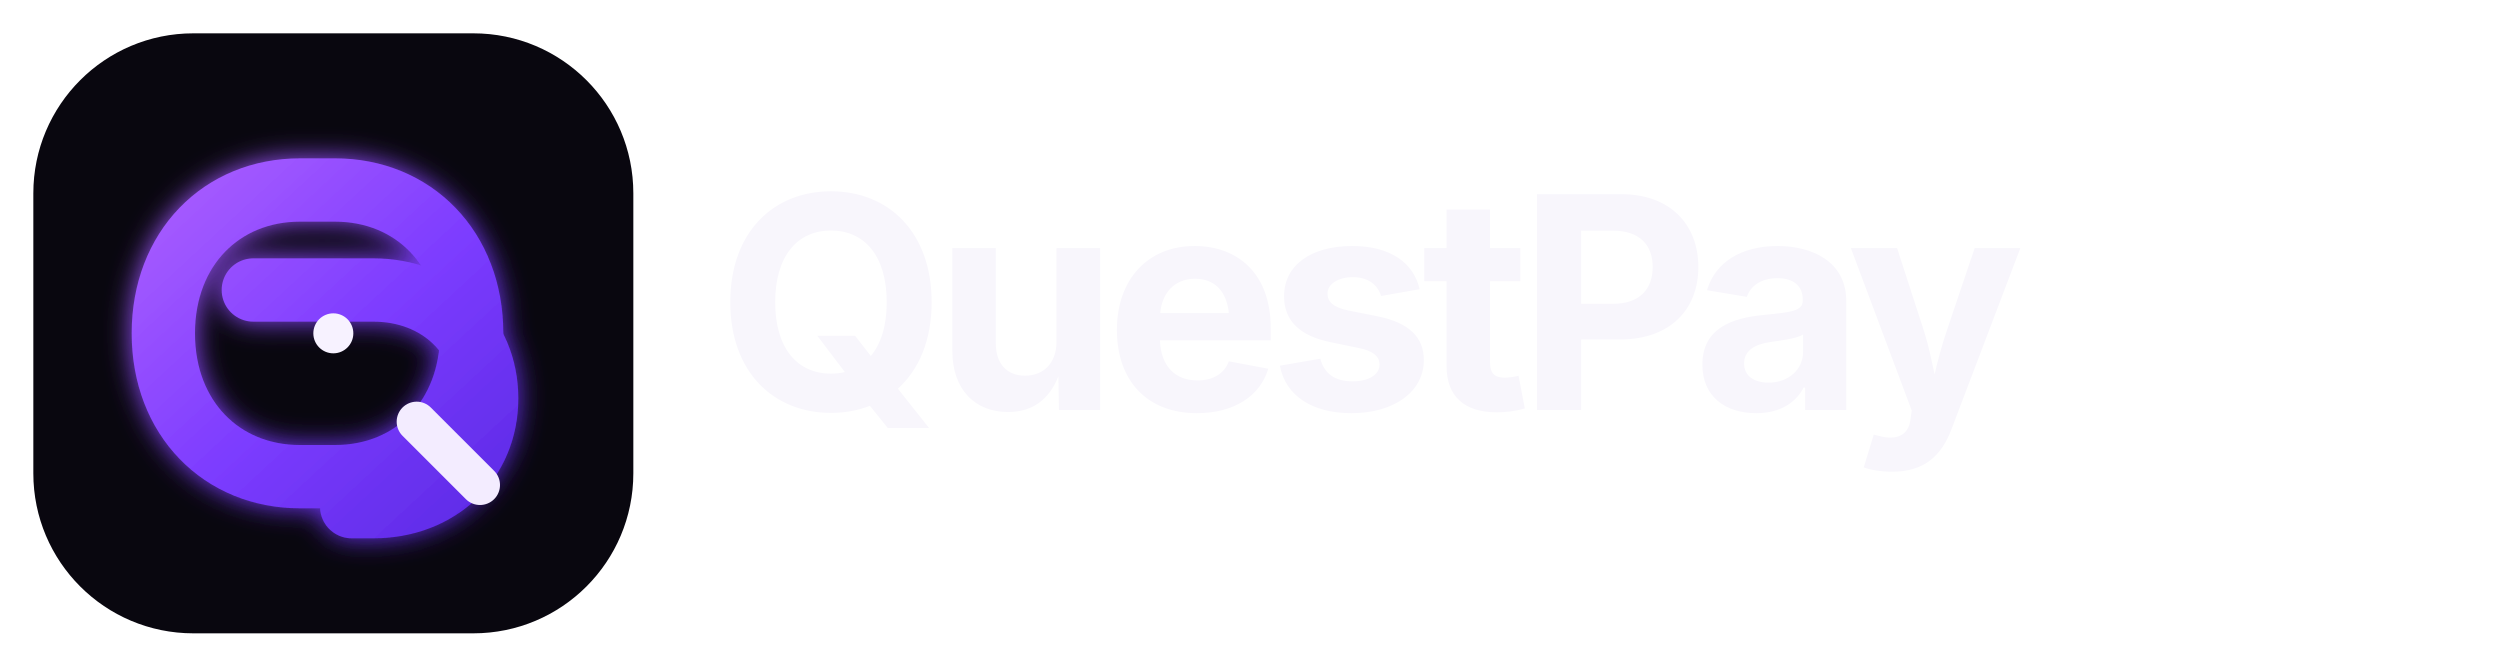
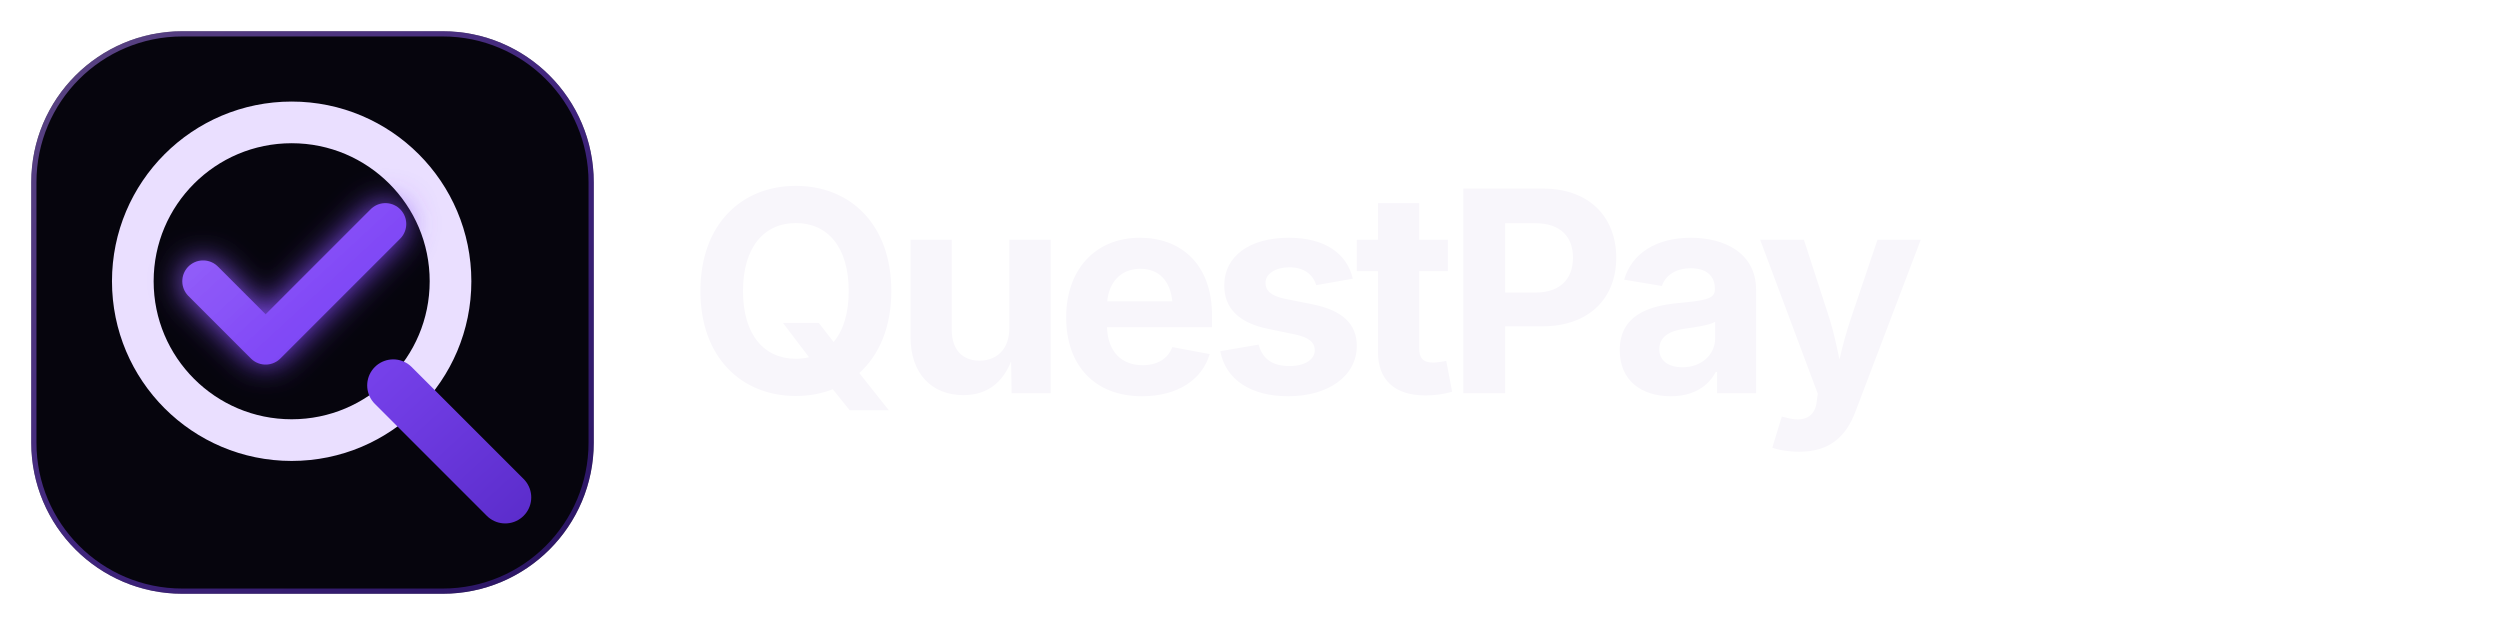
- <svg xmlns="http://www.w3.org/2000/svg" width="1500" height="400" viewBox="0 0 1500 400">
+ <svg xmlns="http://www.w3.org/2000/svg" width="960" height="240" viewBox="0 0 960 240" fill="none">
  <defs>
-     <linearGradient id="g" x1="56" y1="46" x2="332" y2="344" gradientUnits="userSpaceOnUse">
-       <stop stop-color="#B768FF" />
-       <stop offset=".48" stop-color="#7C3CFF" />
-       <stop offset="1" stop-color="#4C20D8" />
+     <linearGradient id="g" x1="22" y1="18" x2="208" y2="220" gradientUnits="userSpaceOnUse">
+       <stop stop-color="#B487FF" />
+       <stop offset="0.52" stop-color="#8048F6" />
+       <stop offset="1" stop-color="#5528C4" />
    </linearGradient>
-     <filter id="glow" x="-30%" y="-30%" width="160%" height="160%">
-       <feGaussianBlur stdDeviation="8" result="b" />
+     <filter id="glow" x="-80%" y="-80%" width="260%" height="260%">
+       <feGaussianBlur stdDeviation="6" result="b" />
      <feMerge>
        <feMergeNode in="b" />
        <feMergeNode in="SourceGraphic" />
      </feMerge>
    </filter>
  </defs>
-   <g transform="translate(20 20)">
-     <rect width="360" height="360" rx="96" fill="#09070F" />
-     <g filter="url(#glow)" fill="none" stroke="url(#g)" stroke-width="38" stroke-linecap="round">
-       <path d="M78 180c0-51 35-86 82-86h21c47 0 82 35 82 86s-35 86-82 86h-21c-47 0-82-35-82-86Z" />
-       <path d="M132 154h72c39 0 68 27 68 65s-29 65-68 65h-13" />
-     </g>
-     <path d="M230 233l38 38" stroke="#F3ECFF" stroke-width="24" stroke-linecap="round" />
-     <circle cx="180" cy="180" r="12" fill="#F7F2FF" />
-   </g>
-   <text x="430" y="246" fill="#F8F6FC" font-family="Inter, Manrope, Arial, sans-serif" font-size="178" font-weight="750" letter-spacing="-8">QuestPay</text>
+   <rect x="12" y="12" width="216" height="216" rx="58" fill="#06050D" />
+   <rect x="13" y="13" width="214" height="214" rx="57" stroke="url(#g)" stroke-opacity=".48" stroke-width="2" />
+   <circle cx="112" cy="108" r="61" stroke="#EADFFF" stroke-width="16" />
+   <path d="M151 148L194 191" stroke="url(#g)" stroke-width="20" stroke-linecap="round" />
+   <path d="M78 108L102 132L148 86" stroke="url(#g)" stroke-width="16" stroke-linecap="round" stroke-linejoin="round" filter="url(#glow)" />
+   <text x="264" y="151" fill="#F8F6FB" font-family="Inter, Arial, sans-serif" font-size="108" font-weight="750" letter-spacing="-5">QuestPay</text>
</svg>
